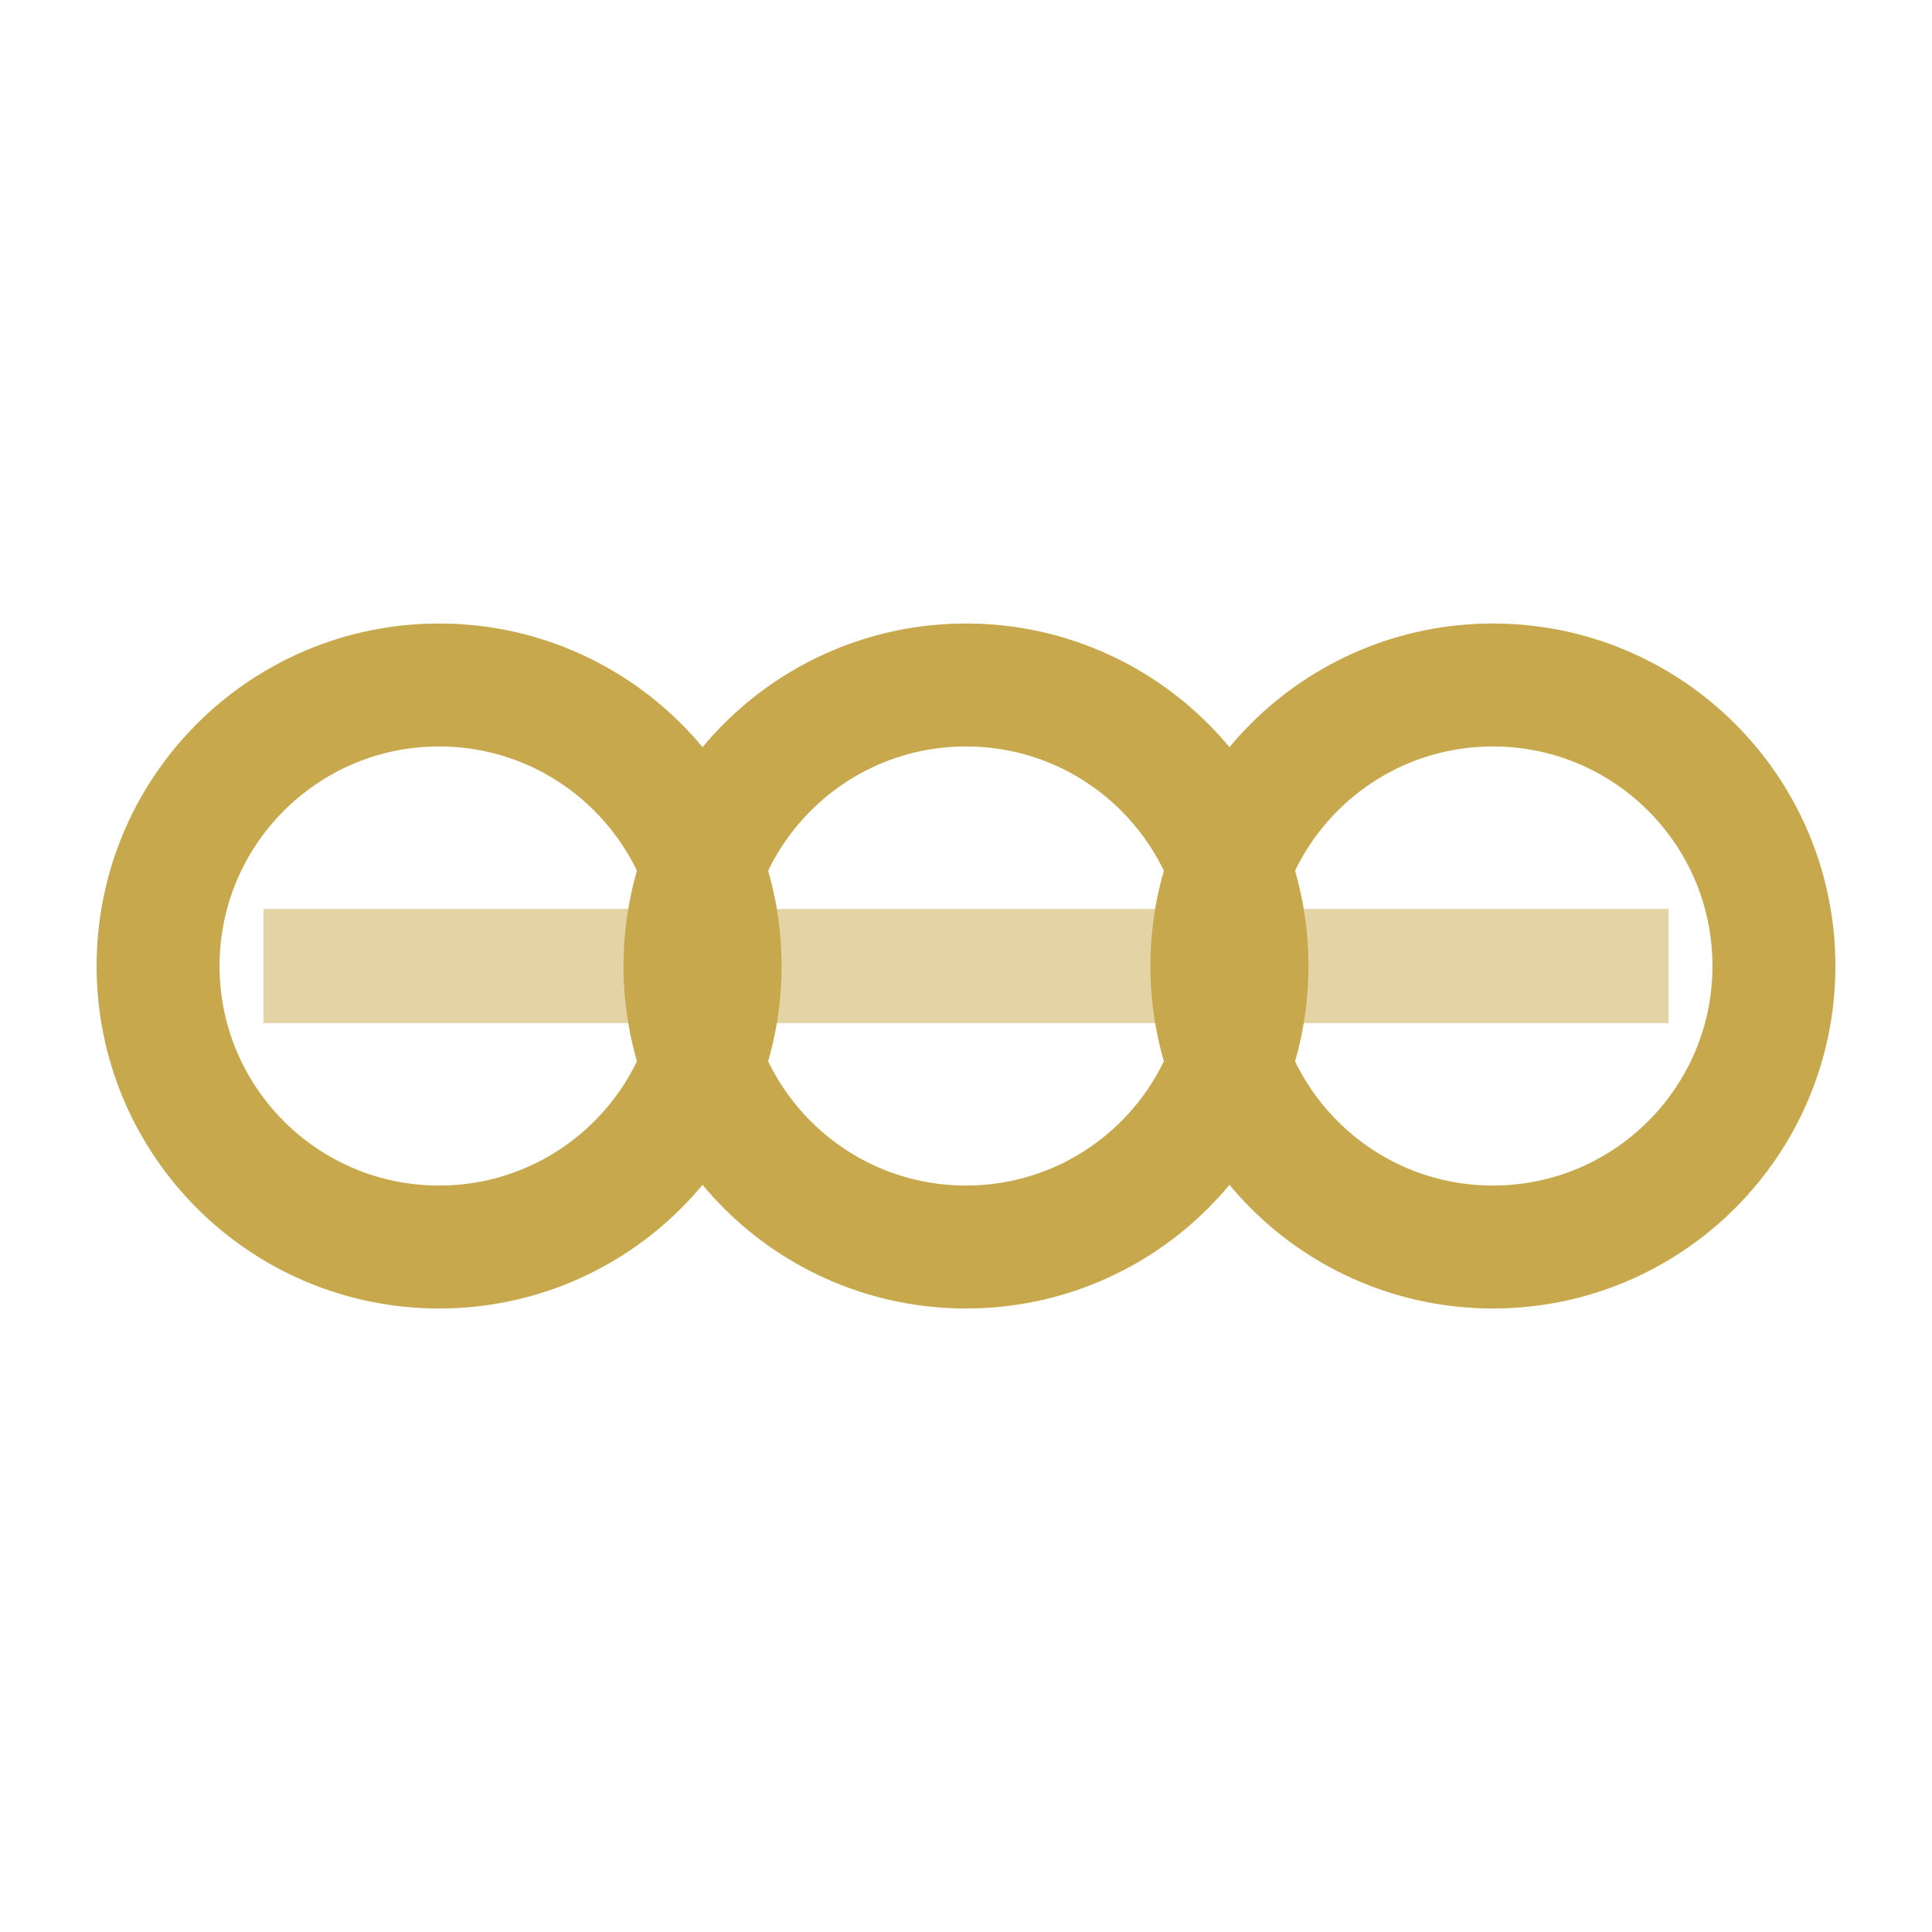
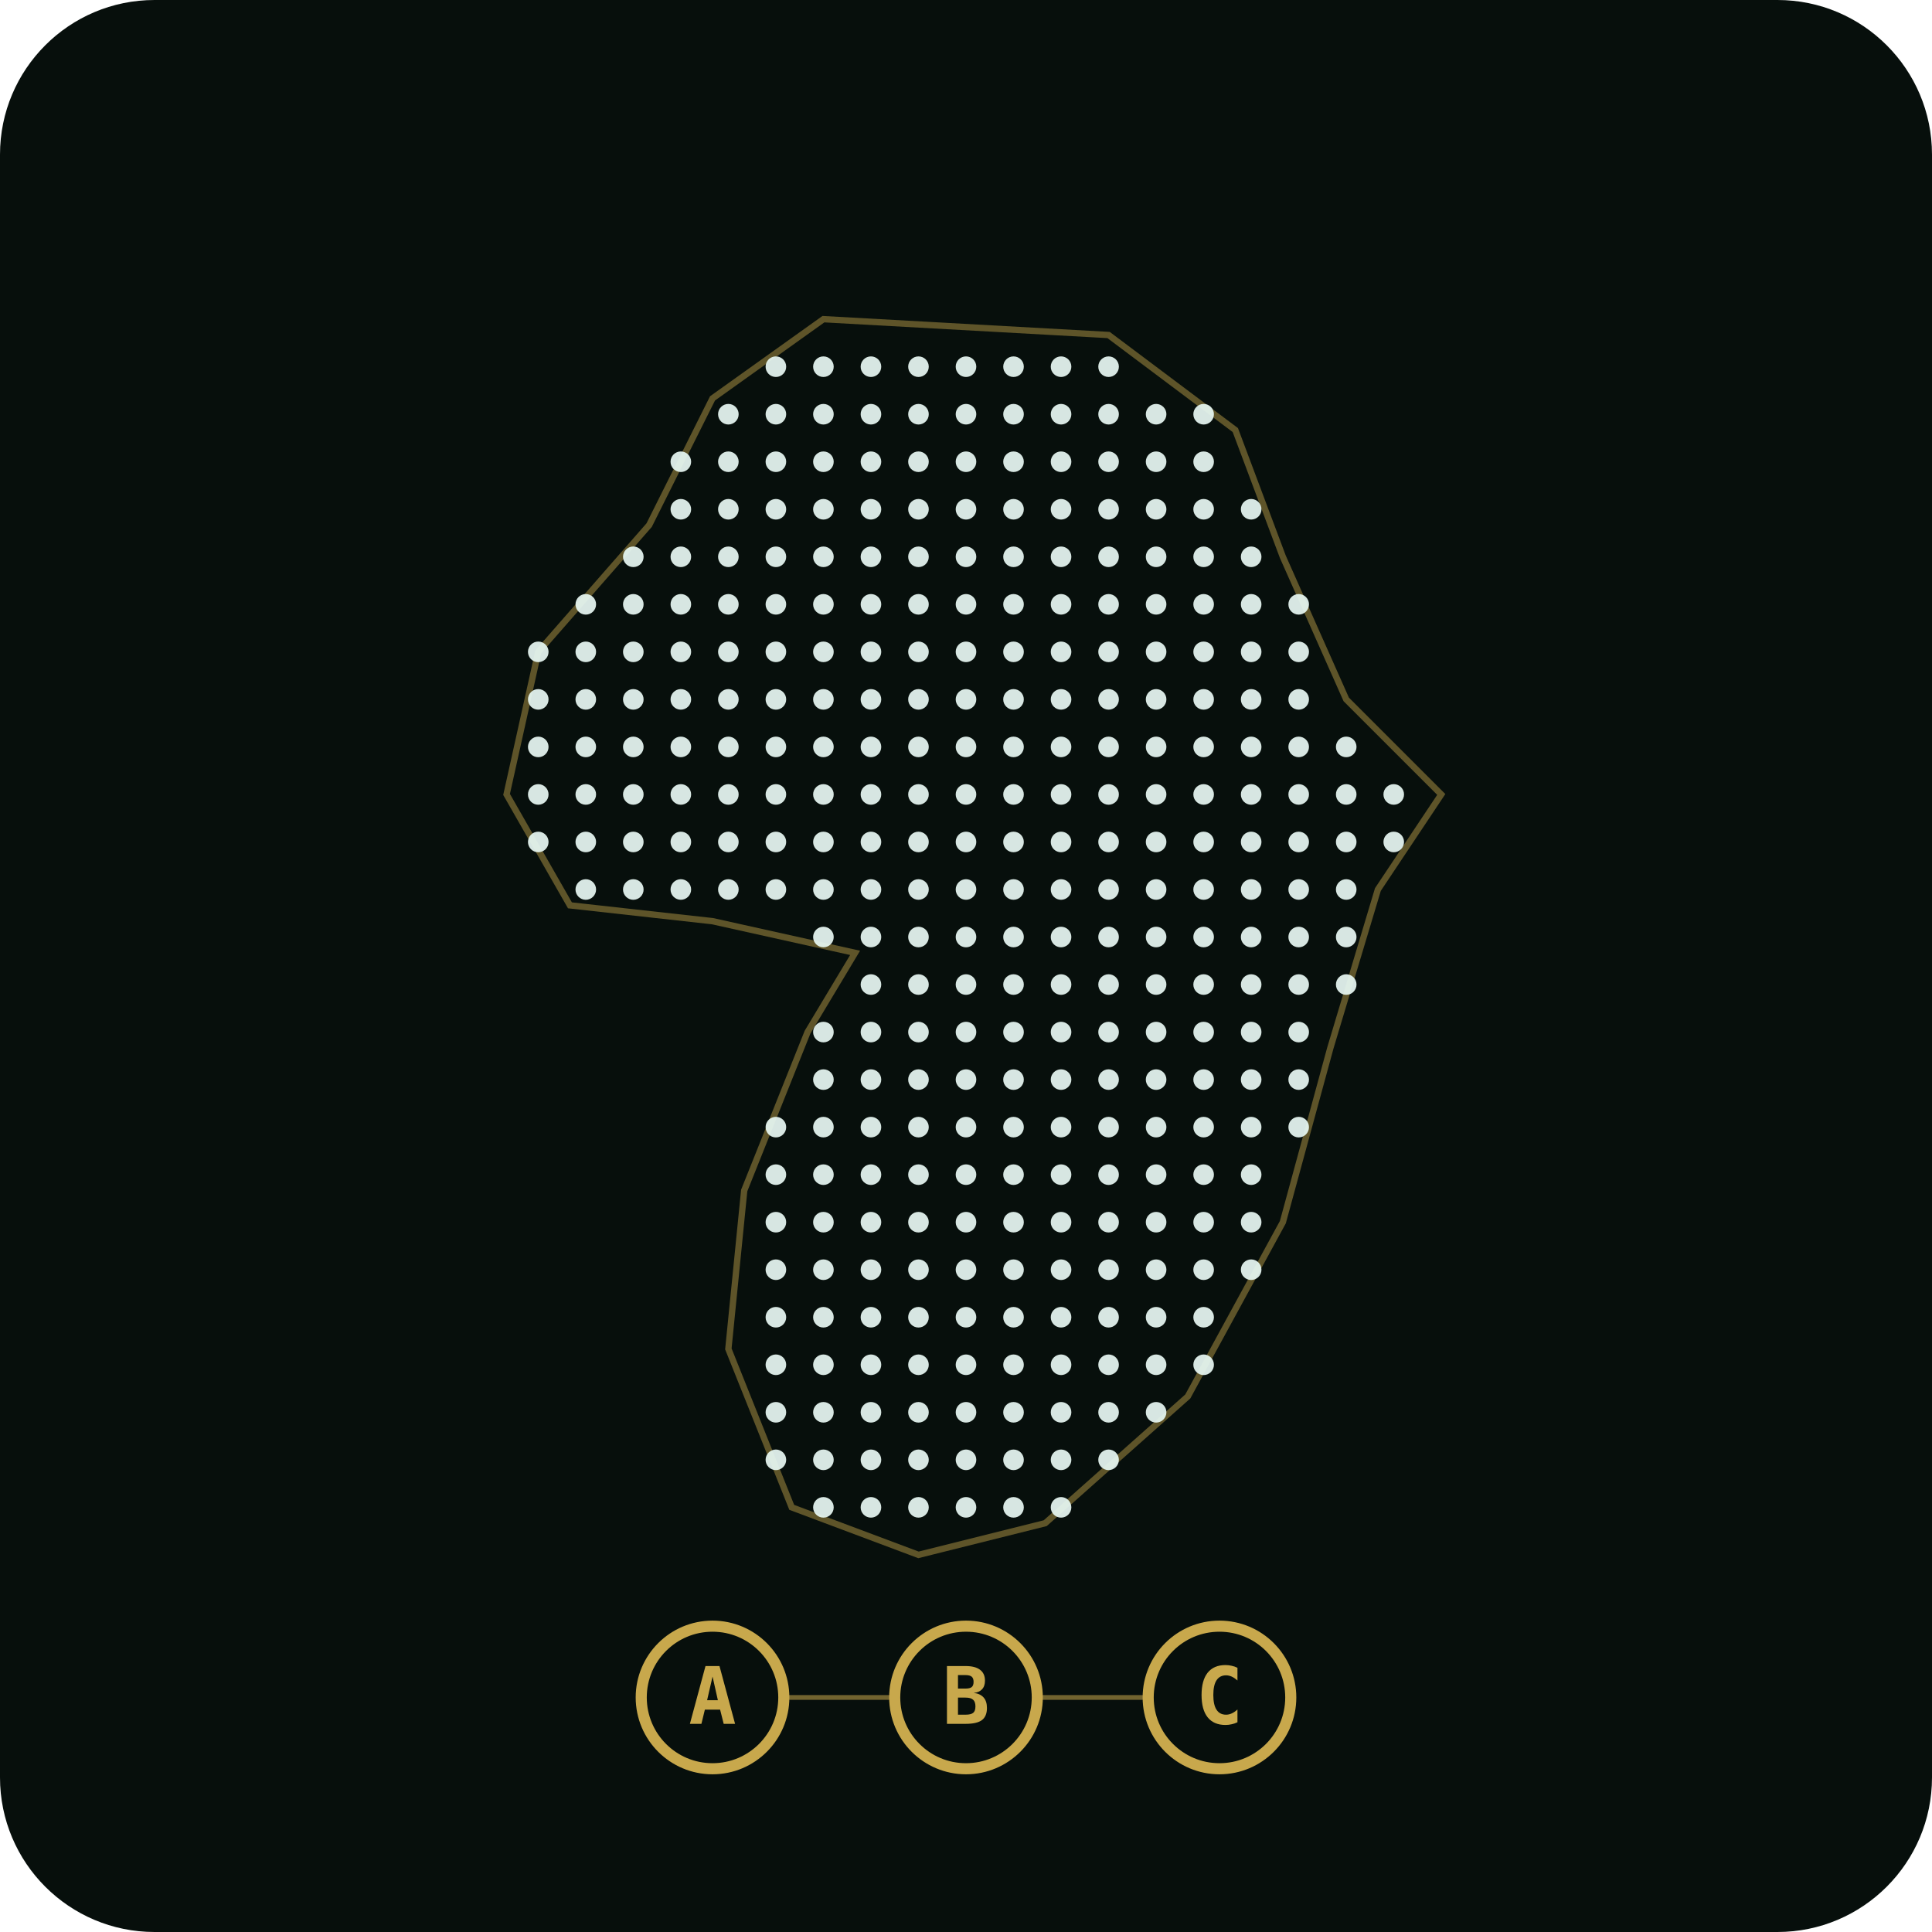
- <svg xmlns="http://www.w3.org/2000/svg" viewBox="0 0 22 22" fill="none" aria-label="abc-cluster mark">
-   <line x1="3" y1="11" x2="19" y2="11" stroke="#c8a84c" stroke-width="1.3" opacity=".5" />
-   <circle cx="5" cy="11" r="3.2" stroke="#c8a84c" stroke-width="1.4" fill="none" />
-   <circle cx="11" cy="11" r="3.2" stroke="#c8a84c" stroke-width="1.4" fill="none" />
-   <circle cx="17" cy="11" r="3.2" stroke="#c8a84c" stroke-width="1.4" fill="none" />
+ <svg xmlns="http://www.w3.org/2000/svg" viewBox="0 0 400 400" role="img" aria-label="abc-cluster — Africa dot grid mark">
+   <rect width="400" height="400" rx="32" fill="#070f0c" />
+   <g transform="translate(200 194) scale(1.64)">
+     <path d="M -18 -78 L 18 -76 L 34 -64 L 40 -48 L 48 -30 L 60 -18 L 52 -6 L 46 14 L 40 36 L 28 58 L 10 74 L -6 78 L -22 72 L -30 52 L -28 32 L -20 12 L -14 2 L -32 -2 L -50 -4 L -58 -18 L -54 -36 L -40 -52 L -32 -68 Z" fill="none" stroke="#c8a84c" stroke-width="0.8" opacity="0.45" />
+     <circle cx="-24" cy="-72" r="1.3" fill="#e8f9f4" opacity="0.92" />
+     <circle cx="-18" cy="-72" r="1.3" fill="#e8f9f4" opacity="0.92" />
+     <circle cx="-12" cy="-72" r="1.3" fill="#e8f9f4" opacity="0.92" />
+     <circle cx="-6" cy="-72" r="1.3" fill="#e8f9f4" opacity="0.92" />
+     <circle cx="0" cy="-72" r="1.3" fill="#e8f9f4" opacity="0.92" />
+     <circle cx="6" cy="-72" r="1.3" fill="#e8f9f4" opacity="0.92" />
+     <circle cx="12" cy="-72" r="1.3" fill="#e8f9f4" opacity="0.92" />
+     <circle cx="18" cy="-72" r="1.3" fill="#e8f9f4" opacity="0.92" />
+     <circle cx="-30" cy="-66" r="1.3" fill="#e8f9f4" opacity="0.92" />
+     <circle cx="-24" cy="-66" r="1.3" fill="#e8f9f4" opacity="0.92" />
+     <circle cx="-18" cy="-66" r="1.3" fill="#e8f9f4" opacity="0.92" />
+     <circle cx="-12" cy="-66" r="1.3" fill="#e8f9f4" opacity="0.92" />
+     <circle cx="-6" cy="-66" r="1.3" fill="#e8f9f4" opacity="0.92" />
+     <circle cx="0" cy="-66" r="1.3" fill="#e8f9f4" opacity="0.92" />
+     <circle cx="6" cy="-66" r="1.3" fill="#e8f9f4" opacity="0.92" />
+     <circle cx="12" cy="-66" r="1.3" fill="#e8f9f4" opacity="0.92" />
+     <circle cx="18" cy="-66" r="1.3" fill="#e8f9f4" opacity="0.92" />
+     <circle cx="24" cy="-66" r="1.3" fill="#e8f9f4" opacity="0.92" />
+     <circle cx="30" cy="-66" r="1.3" fill="#e8f9f4" opacity="0.92" />
+     <circle cx="-36" cy="-60" r="1.3" fill="#e8f9f4" opacity="0.92" />
+     <circle cx="-30" cy="-60" r="1.3" fill="#e8f9f4" opacity="0.92" />
+     <circle cx="-24" cy="-60" r="1.3" fill="#e8f9f4" opacity="0.92" />
+     <circle cx="-18" cy="-60" r="1.3" fill="#e8f9f4" opacity="0.92" />
+     <circle cx="-12" cy="-60" r="1.3" fill="#e8f9f4" opacity="0.92" />
+     <circle cx="-6" cy="-60" r="1.3" fill="#e8f9f4" opacity="0.92" />
+     <circle cx="0" cy="-60" r="1.3" fill="#e8f9f4" opacity="0.92" />
+     <circle cx="6" cy="-60" r="1.3" fill="#e8f9f4" opacity="0.92" />
+     <circle cx="12" cy="-60" r="1.3" fill="#e8f9f4" opacity="0.92" />
+     <circle cx="18" cy="-60" r="1.3" fill="#e8f9f4" opacity="0.92" />
+     <circle cx="24" cy="-60" r="1.3" fill="#e8f9f4" opacity="0.92" />
+     <circle cx="30" cy="-60" r="1.3" fill="#e8f9f4" opacity="0.92" />
+     <circle cx="-36" cy="-54" r="1.3" fill="#e8f9f4" opacity="0.92" />
+     <circle cx="-30" cy="-54" r="1.3" fill="#e8f9f4" opacity="0.92" />
+     <circle cx="-24" cy="-54" r="1.3" fill="#e8f9f4" opacity="0.92" />
+     <circle cx="-18" cy="-54" r="1.3" fill="#e8f9f4" opacity="0.92" />
+     <circle cx="-12" cy="-54" r="1.3" fill="#e8f9f4" opacity="0.92" />
+     <circle cx="-6" cy="-54" r="1.3" fill="#e8f9f4" opacity="0.92" />
+     <circle cx="0" cy="-54" r="1.3" fill="#e8f9f4" opacity="0.92" />
+     <circle cx="6" cy="-54" r="1.3" fill="#e8f9f4" opacity="0.92" />
+     <circle cx="12" cy="-54" r="1.3" fill="#e8f9f4" opacity="0.92" />
+     <circle cx="18" cy="-54" r="1.3" fill="#e8f9f4" opacity="0.92" />
+     <circle cx="24" cy="-54" r="1.3" fill="#e8f9f4" opacity="0.92" />
+     <circle cx="30" cy="-54" r="1.3" fill="#e8f9f4" opacity="0.92" />
+     <circle cx="36" cy="-54" r="1.3" fill="#e8f9f4" opacity="0.92" />
+     <circle cx="-42" cy="-48" r="1.3" fill="#e8f9f4" opacity="0.92" />
+     <circle cx="-36" cy="-48" r="1.3" fill="#e8f9f4" opacity="0.92" />
+     <circle cx="-30" cy="-48" r="1.3" fill="#e8f9f4" opacity="0.92" />
+     <circle cx="-24" cy="-48" r="1.3" fill="#e8f9f4" opacity="0.92" />
+     <circle cx="-18" cy="-48" r="1.3" fill="#e8f9f4" opacity="0.92" />
+     <circle cx="-12" cy="-48" r="1.3" fill="#e8f9f4" opacity="0.92" />
+     <circle cx="-6" cy="-48" r="1.3" fill="#e8f9f4" opacity="0.92" />
+     <circle cx="0" cy="-48" r="1.3" fill="#e8f9f4" opacity="0.92" />
+     <circle cx="6" cy="-48" r="1.3" fill="#e8f9f4" opacity="0.92" />
+     <circle cx="12" cy="-48" r="1.3" fill="#e8f9f4" opacity="0.92" />
+     <circle cx="18" cy="-48" r="1.3" fill="#e8f9f4" opacity="0.92" />
+     <circle cx="24" cy="-48" r="1.3" fill="#e8f9f4" opacity="0.92" />
+     <circle cx="30" cy="-48" r="1.3" fill="#e8f9f4" opacity="0.92" />
+     <circle cx="36" cy="-48" r="1.3" fill="#e8f9f4" opacity="0.92" />
+     <circle cx="-48" cy="-42" r="1.3" fill="#e8f9f4" opacity="0.92" />
+     <circle cx="-42" cy="-42" r="1.3" fill="#e8f9f4" opacity="0.92" />
+     <circle cx="-36" cy="-42" r="1.3" fill="#e8f9f4" opacity="0.92" />
+     <circle cx="-30" cy="-42" r="1.3" fill="#e8f9f4" opacity="0.92" />
+     <circle cx="-24" cy="-42" r="1.3" fill="#e8f9f4" opacity="0.92" />
+     <circle cx="-18" cy="-42" r="1.3" fill="#e8f9f4" opacity="0.92" />
+     <circle cx="-12" cy="-42" r="1.3" fill="#e8f9f4" opacity="0.92" />
+     <circle cx="-6" cy="-42" r="1.3" fill="#e8f9f4" opacity="0.92" />
+     <circle cx="0" cy="-42" r="1.3" fill="#e8f9f4" opacity="0.92" />
+     <circle cx="6" cy="-42" r="1.3" fill="#e8f9f4" opacity="0.92" />
+     <circle cx="12" cy="-42" r="1.3" fill="#e8f9f4" opacity="0.92" />
+     <circle cx="18" cy="-42" r="1.3" fill="#e8f9f4" opacity="0.92" />
+     <circle cx="24" cy="-42" r="1.3" fill="#e8f9f4" opacity="0.92" />
+     <circle cx="30" cy="-42" r="1.3" fill="#e8f9f4" opacity="0.92" />
+     <circle cx="36" cy="-42" r="1.3" fill="#e8f9f4" opacity="0.92" />
+     <circle cx="42" cy="-42" r="1.3" fill="#e8f9f4" opacity="0.92" />
+     <circle cx="-54" cy="-36" r="1.3" fill="#e8f9f4" opacity="0.92" />
+     <circle cx="-48" cy="-36" r="1.3" fill="#e8f9f4" opacity="0.92" />
+     <circle cx="-42" cy="-36" r="1.3" fill="#e8f9f4" opacity="0.92" />
+     <circle cx="-36" cy="-36" r="1.3" fill="#e8f9f4" opacity="0.92" />
+     <circle cx="-30" cy="-36" r="1.3" fill="#e8f9f4" opacity="0.92" />
+     <circle cx="-24" cy="-36" r="1.3" fill="#e8f9f4" opacity="0.92" />
+     <circle cx="-18" cy="-36" r="1.3" fill="#e8f9f4" opacity="0.92" />
+     <circle cx="-12" cy="-36" r="1.3" fill="#e8f9f4" opacity="0.92" />
+     <circle cx="-6" cy="-36" r="1.3" fill="#e8f9f4" opacity="0.92" />
+     <circle cx="0" cy="-36" r="1.3" fill="#e8f9f4" opacity="0.92" />
+     <circle cx="6" cy="-36" r="1.3" fill="#e8f9f4" opacity="0.92" />
+     <circle cx="12" cy="-36" r="1.3" fill="#e8f9f4" opacity="0.92" />
+     <circle cx="18" cy="-36" r="1.3" fill="#e8f9f4" opacity="0.92" />
+     <circle cx="24" cy="-36" r="1.3" fill="#e8f9f4" opacity="0.92" />
+     <circle cx="30" cy="-36" r="1.3" fill="#e8f9f4" opacity="0.92" />
+     <circle cx="36" cy="-36" r="1.3" fill="#e8f9f4" opacity="0.92" />
+     <circle cx="42" cy="-36" r="1.3" fill="#e8f9f4" opacity="0.92" />
+     <circle cx="-54" cy="-30" r="1.3" fill="#e8f9f4" opacity="0.92" />
+     <circle cx="-48" cy="-30" r="1.3" fill="#e8f9f4" opacity="0.92" />
+     <circle cx="-42" cy="-30" r="1.3" fill="#e8f9f4" opacity="0.92" />
+     <circle cx="-36" cy="-30" r="1.3" fill="#e8f9f4" opacity="0.92" />
+     <circle cx="-30" cy="-30" r="1.3" fill="#e8f9f4" opacity="0.92" />
+     <circle cx="-24" cy="-30" r="1.3" fill="#e8f9f4" opacity="0.92" />
+     <circle cx="-18" cy="-30" r="1.3" fill="#e8f9f4" opacity="0.92" />
+     <circle cx="-12" cy="-30" r="1.3" fill="#e8f9f4" opacity="0.92" />
+     <circle cx="-6" cy="-30" r="1.3" fill="#e8f9f4" opacity="0.92" />
+     <circle cx="0" cy="-30" r="1.3" fill="#e8f9f4" opacity="0.92" />
+     <circle cx="6" cy="-30" r="1.3" fill="#e8f9f4" opacity="0.92" />
+     <circle cx="12" cy="-30" r="1.3" fill="#e8f9f4" opacity="0.92" />
+     <circle cx="18" cy="-30" r="1.3" fill="#e8f9f4" opacity="0.92" />
+     <circle cx="24" cy="-30" r="1.3" fill="#e8f9f4" opacity="0.92" />
+     <circle cx="30" cy="-30" r="1.3" fill="#e8f9f4" opacity="0.92" />
+     <circle cx="36" cy="-30" r="1.3" fill="#e8f9f4" opacity="0.92" />
+     <circle cx="42" cy="-30" r="1.3" fill="#e8f9f4" opacity="0.92" />
+     <circle cx="-54" cy="-24" r="1.3" fill="#e8f9f4" opacity="0.92" />
+     <circle cx="-48" cy="-24" r="1.3" fill="#e8f9f4" opacity="0.92" />
+     <circle cx="-42" cy="-24" r="1.3" fill="#e8f9f4" opacity="0.92" />
+     <circle cx="-36" cy="-24" r="1.3" fill="#e8f9f4" opacity="0.92" />
+     <circle cx="-30" cy="-24" r="1.3" fill="#e8f9f4" opacity="0.92" />
+     <circle cx="-24" cy="-24" r="1.3" fill="#e8f9f4" opacity="0.92" />
+     <circle cx="-18" cy="-24" r="1.3" fill="#e8f9f4" opacity="0.92" />
+     <circle cx="-12" cy="-24" r="1.3" fill="#e8f9f4" opacity="0.92" />
+     <circle cx="-6" cy="-24" r="1.3" fill="#e8f9f4" opacity="0.92" />
+     <circle cx="0" cy="-24" r="1.3" fill="#e8f9f4" opacity="0.92" />
+     <circle cx="6" cy="-24" r="1.3" fill="#e8f9f4" opacity="0.92" />
+     <circle cx="12" cy="-24" r="1.3" fill="#e8f9f4" opacity="0.92" />
+     <circle cx="18" cy="-24" r="1.3" fill="#e8f9f4" opacity="0.92" />
+     <circle cx="24" cy="-24" r="1.3" fill="#e8f9f4" opacity="0.92" />
+     <circle cx="30" cy="-24" r="1.3" fill="#e8f9f4" opacity="0.92" />
+     <circle cx="36" cy="-24" r="1.3" fill="#e8f9f4" opacity="0.92" />
+     <circle cx="42" cy="-24" r="1.3" fill="#e8f9f4" opacity="0.92" />
+     <circle cx="48" cy="-24" r="1.3" fill="#e8f9f4" opacity="0.92" />
+     <circle cx="-54" cy="-18" r="1.3" fill="#e8f9f4" opacity="0.92" />
+     <circle cx="-48" cy="-18" r="1.3" fill="#e8f9f4" opacity="0.92" />
+     <circle cx="-42" cy="-18" r="1.3" fill="#e8f9f4" opacity="0.92" />
+     <circle cx="-36" cy="-18" r="1.3" fill="#e8f9f4" opacity="0.92" />
+     <circle cx="-30" cy="-18" r="1.3" fill="#e8f9f4" opacity="0.92" />
+     <circle cx="-24" cy="-18" r="1.3" fill="#e8f9f4" opacity="0.92" />
+     <circle cx="-18" cy="-18" r="1.3" fill="#e8f9f4" opacity="0.92" />
+     <circle cx="-12" cy="-18" r="1.3" fill="#e8f9f4" opacity="0.92" />
+     <circle cx="-6" cy="-18" r="1.3" fill="#e8f9f4" opacity="0.92" />
+     <circle cx="0" cy="-18" r="1.3" fill="#e8f9f4" opacity="0.92" />
+     <circle cx="6" cy="-18" r="1.3" fill="#e8f9f4" opacity="0.92" />
+     <circle cx="12" cy="-18" r="1.3" fill="#e8f9f4" opacity="0.92" />
+     <circle cx="18" cy="-18" r="1.3" fill="#e8f9f4" opacity="0.92" />
+     <circle cx="24" cy="-18" r="1.3" fill="#e8f9f4" opacity="0.92" />
+     <circle cx="30" cy="-18" r="1.3" fill="#e8f9f4" opacity="0.92" />
+     <circle cx="36" cy="-18" r="1.3" fill="#e8f9f4" opacity="0.92" />
+     <circle cx="42" cy="-18" r="1.3" fill="#e8f9f4" opacity="0.92" />
+     <circle cx="48" cy="-18" r="1.3" fill="#e8f9f4" opacity="0.92" />
+     <circle cx="54" cy="-18" r="1.3" fill="#e8f9f4" opacity="0.92" />
+     <circle cx="-54" cy="-12" r="1.3" fill="#e8f9f4" opacity="0.92" />
+     <circle cx="-48" cy="-12" r="1.3" fill="#e8f9f4" opacity="0.92" />
+     <circle cx="-42" cy="-12" r="1.3" fill="#e8f9f4" opacity="0.92" />
+     <circle cx="-36" cy="-12" r="1.3" fill="#e8f9f4" opacity="0.92" />
+     <circle cx="-30" cy="-12" r="1.3" fill="#e8f9f4" opacity="0.92" />
+     <circle cx="-24" cy="-12" r="1.3" fill="#e8f9f4" opacity="0.92" />
+     <circle cx="-18" cy="-12" r="1.3" fill="#e8f9f4" opacity="0.92" />
+     <circle cx="-12" cy="-12" r="1.3" fill="#e8f9f4" opacity="0.92" />
+     <circle cx="-6" cy="-12" r="1.3" fill="#e8f9f4" opacity="0.92" />
+     <circle cx="0" cy="-12" r="1.3" fill="#e8f9f4" opacity="0.92" />
+     <circle cx="6" cy="-12" r="1.3" fill="#e8f9f4" opacity="0.92" />
+     <circle cx="12" cy="-12" r="1.3" fill="#e8f9f4" opacity="0.92" />
+     <circle cx="18" cy="-12" r="1.3" fill="#e8f9f4" opacity="0.92" />
+     <circle cx="24" cy="-12" r="1.3" fill="#e8f9f4" opacity="0.92" />
+     <circle cx="30" cy="-12" r="1.3" fill="#e8f9f4" opacity="0.92" />
+     <circle cx="36" cy="-12" r="1.3" fill="#e8f9f4" opacity="0.92" />
+     <circle cx="42" cy="-12" r="1.3" fill="#e8f9f4" opacity="0.92" />
+     <circle cx="48" cy="-12" r="1.3" fill="#e8f9f4" opacity="0.92" />
+     <circle cx="54" cy="-12" r="1.3" fill="#e8f9f4" opacity="0.92" />
+     <circle cx="-48" cy="-6" r="1.3" fill="#e8f9f4" opacity="0.92" />
+     <circle cx="-42" cy="-6" r="1.3" fill="#e8f9f4" opacity="0.92" />
+     <circle cx="-36" cy="-6" r="1.3" fill="#e8f9f4" opacity="0.92" />
+     <circle cx="-30" cy="-6" r="1.3" fill="#e8f9f4" opacity="0.92" />
+     <circle cx="-24" cy="-6" r="1.3" fill="#e8f9f4" opacity="0.92" />
+     <circle cx="-18" cy="-6" r="1.3" fill="#e8f9f4" opacity="0.92" />
+     <circle cx="-12" cy="-6" r="1.3" fill="#e8f9f4" opacity="0.92" />
+     <circle cx="-6" cy="-6" r="1.3" fill="#e8f9f4" opacity="0.92" />
+     <circle cx="0" cy="-6" r="1.3" fill="#e8f9f4" opacity="0.92" />
+     <circle cx="6" cy="-6" r="1.3" fill="#e8f9f4" opacity="0.92" />
+     <circle cx="12" cy="-6" r="1.3" fill="#e8f9f4" opacity="0.92" />
+     <circle cx="18" cy="-6" r="1.3" fill="#e8f9f4" opacity="0.92" />
+     <circle cx="24" cy="-6" r="1.3" fill="#e8f9f4" opacity="0.92" />
+     <circle cx="30" cy="-6" r="1.3" fill="#e8f9f4" opacity="0.92" />
+     <circle cx="36" cy="-6" r="1.3" fill="#e8f9f4" opacity="0.92" />
+     <circle cx="42" cy="-6" r="1.3" fill="#e8f9f4" opacity="0.92" />
+     <circle cx="48" cy="-6" r="1.3" fill="#e8f9f4" opacity="0.92" />
+     <circle cx="-18" cy="0" r="1.3" fill="#e8f9f4" opacity="0.92" />
+     <circle cx="-12" cy="0" r="1.3" fill="#e8f9f4" opacity="0.92" />
+     <circle cx="-6" cy="0" r="1.3" fill="#e8f9f4" opacity="0.92" />
+     <circle cx="0" cy="0" r="1.3" fill="#e8f9f4" opacity="0.92" />
+     <circle cx="6" cy="0" r="1.3" fill="#e8f9f4" opacity="0.92" />
+     <circle cx="12" cy="0" r="1.3" fill="#e8f9f4" opacity="0.92" />
+     <circle cx="18" cy="0" r="1.3" fill="#e8f9f4" opacity="0.92" />
+     <circle cx="24" cy="0" r="1.3" fill="#e8f9f4" opacity="0.92" />
+     <circle cx="30" cy="0" r="1.3" fill="#e8f9f4" opacity="0.92" />
+     <circle cx="36" cy="0" r="1.3" fill="#e8f9f4" opacity="0.92" />
+     <circle cx="42" cy="0" r="1.3" fill="#e8f9f4" opacity="0.92" />
+     <circle cx="48" cy="0" r="1.3" fill="#e8f9f4" opacity="0.92" />
+     <circle cx="-12" cy="6" r="1.3" fill="#e8f9f4" opacity="0.92" />
+     <circle cx="-6" cy="6" r="1.3" fill="#e8f9f4" opacity="0.92" />
+     <circle cx="0" cy="6" r="1.3" fill="#e8f9f4" opacity="0.92" />
+     <circle cx="6" cy="6" r="1.3" fill="#e8f9f4" opacity="0.92" />
+     <circle cx="12" cy="6" r="1.3" fill="#e8f9f4" opacity="0.92" />
+     <circle cx="18" cy="6" r="1.3" fill="#e8f9f4" opacity="0.92" />
+     <circle cx="24" cy="6" r="1.3" fill="#e8f9f4" opacity="0.92" />
+     <circle cx="30" cy="6" r="1.3" fill="#e8f9f4" opacity="0.92" />
+     <circle cx="36" cy="6" r="1.3" fill="#e8f9f4" opacity="0.92" />
+     <circle cx="42" cy="6" r="1.3" fill="#e8f9f4" opacity="0.92" />
+     <circle cx="48" cy="6" r="1.3" fill="#e8f9f4" opacity="0.92" />
+     <circle cx="-18" cy="12" r="1.3" fill="#e8f9f4" opacity="0.92" />
+     <circle cx="-12" cy="12" r="1.3" fill="#e8f9f4" opacity="0.92" />
+     <circle cx="-6" cy="12" r="1.3" fill="#e8f9f4" opacity="0.92" />
+     <circle cx="0" cy="12" r="1.3" fill="#e8f9f4" opacity="0.92" />
+     <circle cx="6" cy="12" r="1.3" fill="#e8f9f4" opacity="0.92" />
+     <circle cx="12" cy="12" r="1.3" fill="#e8f9f4" opacity="0.92" />
+     <circle cx="18" cy="12" r="1.3" fill="#e8f9f4" opacity="0.92" />
+     <circle cx="24" cy="12" r="1.3" fill="#e8f9f4" opacity="0.92" />
+     <circle cx="30" cy="12" r="1.3" fill="#e8f9f4" opacity="0.92" />
+     <circle cx="36" cy="12" r="1.3" fill="#e8f9f4" opacity="0.92" />
+     <circle cx="42" cy="12" r="1.3" fill="#e8f9f4" opacity="0.92" />
+     <circle cx="-18" cy="18" r="1.3" fill="#e8f9f4" opacity="0.92" />
+     <circle cx="-12" cy="18" r="1.3" fill="#e8f9f4" opacity="0.92" />
+     <circle cx="-6" cy="18" r="1.3" fill="#e8f9f4" opacity="0.92" />
+     <circle cx="0" cy="18" r="1.3" fill="#e8f9f4" opacity="0.92" />
+     <circle cx="6" cy="18" r="1.3" fill="#e8f9f4" opacity="0.92" />
+     <circle cx="12" cy="18" r="1.3" fill="#e8f9f4" opacity="0.92" />
+     <circle cx="18" cy="18" r="1.3" fill="#e8f9f4" opacity="0.92" />
+     <circle cx="24" cy="18" r="1.3" fill="#e8f9f4" opacity="0.92" />
+     <circle cx="30" cy="18" r="1.3" fill="#e8f9f4" opacity="0.92" />
+     <circle cx="36" cy="18" r="1.3" fill="#e8f9f4" opacity="0.92" />
+     <circle cx="42" cy="18" r="1.3" fill="#e8f9f4" opacity="0.92" />
+     <circle cx="-24" cy="24" r="1.3" fill="#e8f9f4" opacity="0.92" />
+     <circle cx="-18" cy="24" r="1.3" fill="#e8f9f4" opacity="0.92" />
+     <circle cx="-12" cy="24" r="1.3" fill="#e8f9f4" opacity="0.92" />
+     <circle cx="-6" cy="24" r="1.3" fill="#e8f9f4" opacity="0.92" />
+     <circle cx="0" cy="24" r="1.3" fill="#e8f9f4" opacity="0.92" />
+     <circle cx="6" cy="24" r="1.3" fill="#e8f9f4" opacity="0.92" />
+     <circle cx="12" cy="24" r="1.3" fill="#e8f9f4" opacity="0.92" />
+     <circle cx="18" cy="24" r="1.3" fill="#e8f9f4" opacity="0.92" />
+     <circle cx="24" cy="24" r="1.3" fill="#e8f9f4" opacity="0.92" />
+     <circle cx="30" cy="24" r="1.3" fill="#e8f9f4" opacity="0.92" />
+     <circle cx="36" cy="24" r="1.3" fill="#e8f9f4" opacity="0.92" />
+     <circle cx="42" cy="24" r="1.3" fill="#e8f9f4" opacity="0.92" />
+     <circle cx="-24" cy="30" r="1.3" fill="#e8f9f4" opacity="0.92" />
+     <circle cx="-18" cy="30" r="1.3" fill="#e8f9f4" opacity="0.92" />
+     <circle cx="-12" cy="30" r="1.3" fill="#e8f9f4" opacity="0.92" />
+     <circle cx="-6" cy="30" r="1.3" fill="#e8f9f4" opacity="0.92" />
+     <circle cx="0" cy="30" r="1.3" fill="#e8f9f4" opacity="0.92" />
+     <circle cx="6" cy="30" r="1.3" fill="#e8f9f4" opacity="0.92" />
+     <circle cx="12" cy="30" r="1.3" fill="#e8f9f4" opacity="0.92" />
+     <circle cx="18" cy="30" r="1.3" fill="#e8f9f4" opacity="0.92" />
+     <circle cx="24" cy="30" r="1.3" fill="#e8f9f4" opacity="0.92" />
+     <circle cx="30" cy="30" r="1.3" fill="#e8f9f4" opacity="0.92" />
+     <circle cx="36" cy="30" r="1.3" fill="#e8f9f4" opacity="0.92" />
+     <circle cx="-24" cy="36" r="1.3" fill="#e8f9f4" opacity="0.92" />
+     <circle cx="-18" cy="36" r="1.3" fill="#e8f9f4" opacity="0.92" />
+     <circle cx="-12" cy="36" r="1.3" fill="#e8f9f4" opacity="0.92" />
+     <circle cx="-6" cy="36" r="1.3" fill="#e8f9f4" opacity="0.92" />
+     <circle cx="0" cy="36" r="1.3" fill="#e8f9f4" opacity="0.92" />
+     <circle cx="6" cy="36" r="1.3" fill="#e8f9f4" opacity="0.92" />
+     <circle cx="12" cy="36" r="1.3" fill="#e8f9f4" opacity="0.92" />
+     <circle cx="18" cy="36" r="1.3" fill="#e8f9f4" opacity="0.92" />
+     <circle cx="24" cy="36" r="1.3" fill="#e8f9f4" opacity="0.92" />
+     <circle cx="30" cy="36" r="1.3" fill="#e8f9f4" opacity="0.92" />
+     <circle cx="36" cy="36" r="1.3" fill="#e8f9f4" opacity="0.92" />
+     <circle cx="-24" cy="42" r="1.3" fill="#e8f9f4" opacity="0.92" />
+     <circle cx="-18" cy="42" r="1.3" fill="#e8f9f4" opacity="0.92" />
+     <circle cx="-12" cy="42" r="1.3" fill="#e8f9f4" opacity="0.92" />
+     <circle cx="-6" cy="42" r="1.3" fill="#e8f9f4" opacity="0.92" />
+     <circle cx="0" cy="42" r="1.3" fill="#e8f9f4" opacity="0.92" />
+     <circle cx="6" cy="42" r="1.3" fill="#e8f9f4" opacity="0.92" />
+     <circle cx="12" cy="42" r="1.3" fill="#e8f9f4" opacity="0.92" />
+     <circle cx="18" cy="42" r="1.3" fill="#e8f9f4" opacity="0.92" />
+     <circle cx="24" cy="42" r="1.3" fill="#e8f9f4" opacity="0.92" />
+     <circle cx="30" cy="42" r="1.3" fill="#e8f9f4" opacity="0.92" />
+     <circle cx="36" cy="42" r="1.3" fill="#e8f9f4" opacity="0.92" />
+     <circle cx="-24" cy="48" r="1.3" fill="#e8f9f4" opacity="0.92" />
+     <circle cx="-18" cy="48" r="1.3" fill="#e8f9f4" opacity="0.92" />
+     <circle cx="-12" cy="48" r="1.3" fill="#e8f9f4" opacity="0.92" />
+     <circle cx="-6" cy="48" r="1.3" fill="#e8f9f4" opacity="0.92" />
+     <circle cx="0" cy="48" r="1.3" fill="#e8f9f4" opacity="0.92" />
+     <circle cx="6" cy="48" r="1.3" fill="#e8f9f4" opacity="0.92" />
+     <circle cx="12" cy="48" r="1.3" fill="#e8f9f4" opacity="0.92" />
+     <circle cx="18" cy="48" r="1.3" fill="#e8f9f4" opacity="0.92" />
+     <circle cx="24" cy="48" r="1.3" fill="#e8f9f4" opacity="0.92" />
+     <circle cx="30" cy="48" r="1.3" fill="#e8f9f4" opacity="0.92" />
+     <circle cx="-24" cy="54" r="1.3" fill="#e8f9f4" opacity="0.92" />
+     <circle cx="-18" cy="54" r="1.3" fill="#e8f9f4" opacity="0.92" />
+     <circle cx="-12" cy="54" r="1.3" fill="#e8f9f4" opacity="0.92" />
+     <circle cx="-6" cy="54" r="1.3" fill="#e8f9f4" opacity="0.92" />
+     <circle cx="0" cy="54" r="1.3" fill="#e8f9f4" opacity="0.92" />
+     <circle cx="6" cy="54" r="1.3" fill="#e8f9f4" opacity="0.92" />
+     <circle cx="12" cy="54" r="1.3" fill="#e8f9f4" opacity="0.92" />
+     <circle cx="18" cy="54" r="1.3" fill="#e8f9f4" opacity="0.92" />
+     <circle cx="24" cy="54" r="1.3" fill="#e8f9f4" opacity="0.92" />
+     <circle cx="30" cy="54" r="1.3" fill="#e8f9f4" opacity="0.92" />
+     <circle cx="-24" cy="60" r="1.3" fill="#e8f9f4" opacity="0.92" />
+     <circle cx="-18" cy="60" r="1.3" fill="#e8f9f4" opacity="0.92" />
+     <circle cx="-12" cy="60" r="1.3" fill="#e8f9f4" opacity="0.92" />
+     <circle cx="-6" cy="60" r="1.3" fill="#e8f9f4" opacity="0.92" />
+     <circle cx="0" cy="60" r="1.3" fill="#e8f9f4" opacity="0.92" />
+     <circle cx="6" cy="60" r="1.3" fill="#e8f9f4" opacity="0.92" />
+     <circle cx="12" cy="60" r="1.3" fill="#e8f9f4" opacity="0.92" />
+     <circle cx="18" cy="60" r="1.3" fill="#e8f9f4" opacity="0.92" />
+     <circle cx="24" cy="60" r="1.3" fill="#e8f9f4" opacity="0.92" />
+     <circle cx="-24" cy="66" r="1.3" fill="#e8f9f4" opacity="0.92" />
+     <circle cx="-18" cy="66" r="1.3" fill="#e8f9f4" opacity="0.92" />
+     <circle cx="-12" cy="66" r="1.3" fill="#e8f9f4" opacity="0.92" />
+     <circle cx="-6" cy="66" r="1.3" fill="#e8f9f4" opacity="0.92" />
+     <circle cx="0" cy="66" r="1.3" fill="#e8f9f4" opacity="0.92" />
+     <circle cx="6" cy="66" r="1.3" fill="#e8f9f4" opacity="0.92" />
+     <circle cx="12" cy="66" r="1.3" fill="#e8f9f4" opacity="0.92" />
+     <circle cx="18" cy="66" r="1.3" fill="#e8f9f4" opacity="0.92" />
+     <circle cx="-18" cy="72" r="1.3" fill="#e8f9f4" opacity="0.92" />
+     <circle cx="-12" cy="72" r="1.3" fill="#e8f9f4" opacity="0.92" />
+     <circle cx="-6" cy="72" r="1.3" fill="#e8f9f4" opacity="0.92" />
+     <circle cx="0" cy="72" r="1.3" fill="#e8f9f4" opacity="0.92" />
+     <circle cx="6" cy="72" r="1.3" fill="#e8f9f4" opacity="0.92" />
+     <circle cx="12" cy="72" r="1.3" fill="#e8f9f4" opacity="0.92" />
+     <g transform="translate(0 96)">
+       <line x1="-32" y1="0" x2="32" y2="0" stroke="#c8a84c" stroke-width="0.6" opacity="0.55" />
+       <circle cx="-32" cy="0" r="9" fill="#070f0c" stroke="#c8a84c" stroke-width="1.4" />
+       <text x="-32" y="3.333" text-anchor="middle" font-family="'JetBrains Mono', ui-monospace, Menlo, Consolas, monospace" font-weight="700" font-size="10" fill="#c8a84c" letter-spacing="-0.02em">A</text>
+       <circle cx="0" cy="0" r="9" fill="#070f0c" stroke="#c8a84c" stroke-width="1.4" />
+       <text x="0" y="3.333" text-anchor="middle" font-family="'JetBrains Mono', ui-monospace, Menlo, Consolas, monospace" font-weight="700" font-size="10" fill="#c8a84c" letter-spacing="-0.02em">B</text>
+       <circle cx="32" cy="0" r="9" fill="#070f0c" stroke="#c8a84c" stroke-width="1.4" />
+       <text x="32" y="3.333" text-anchor="middle" font-family="'JetBrains Mono', ui-monospace, Menlo, Consolas, monospace" font-weight="700" font-size="10" fill="#c8a84c" letter-spacing="-0.02em">C</text>
+     </g>
+   </g>
</svg>
